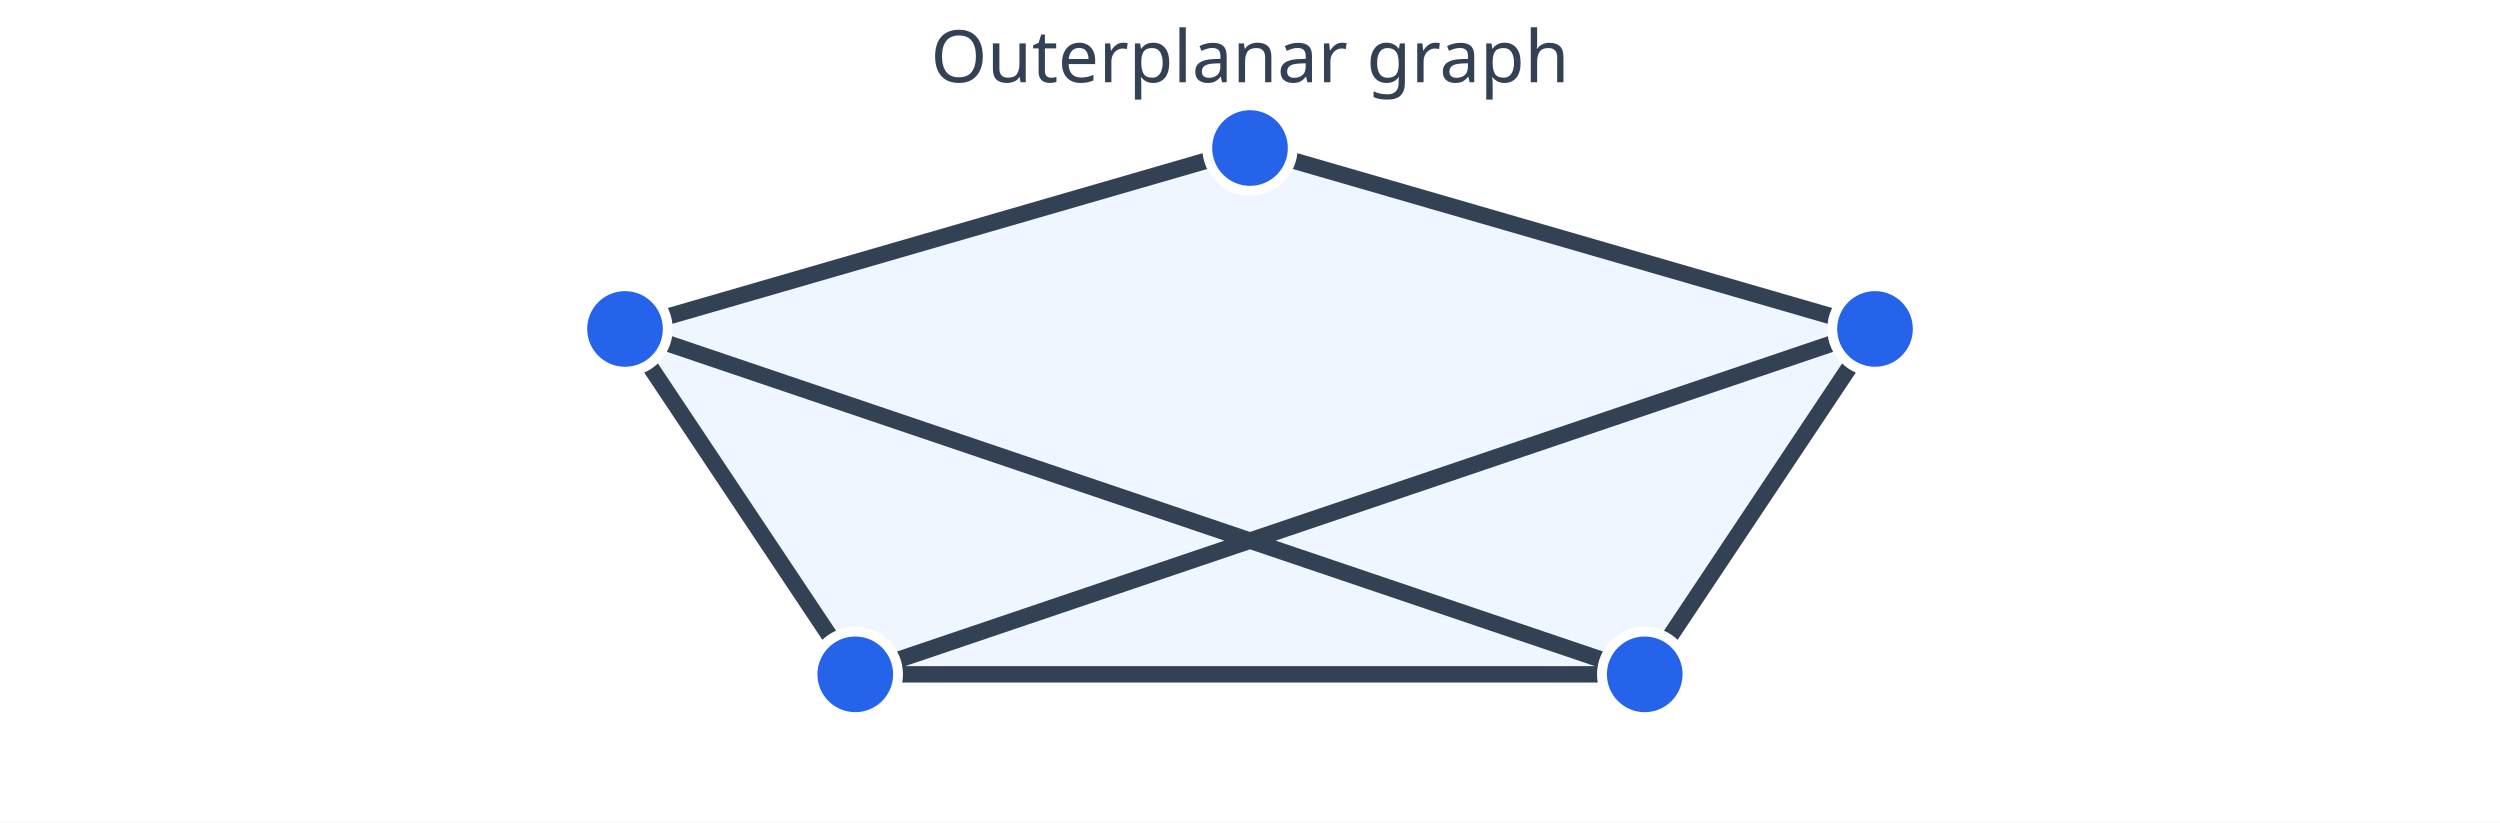
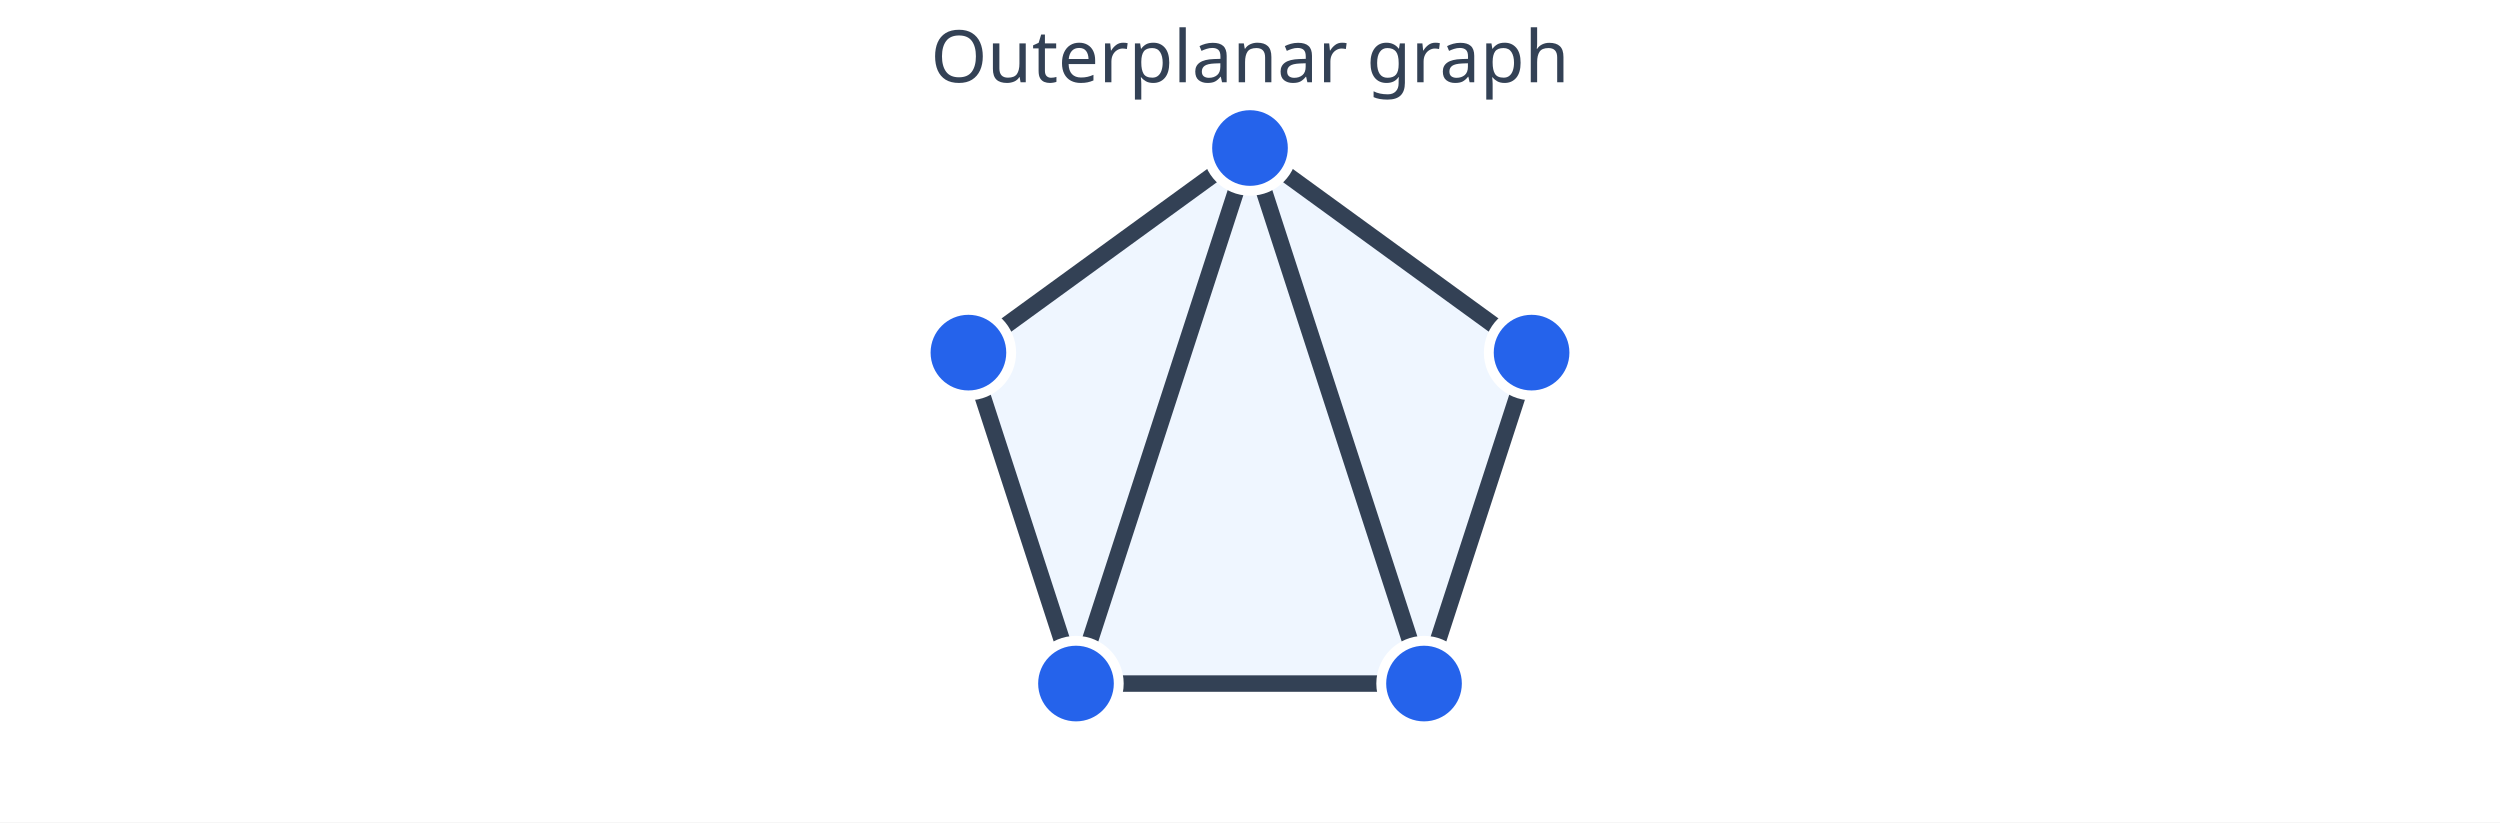
<svg xmlns="http://www.w3.org/2000/svg" width="760" height="250" viewBox="0 0 760 250">
  <rect width="100%" height="100%" fill="white" />
-   <path d="M380 45L570 100L500 205H260L190 100Z M190 100L500 205M570 100L260 205" fill="#eff6ff" stroke="#334155" stroke-width="5" stroke-linejoin="round" />
+   <path d="M380 45L465.6 107.2L432.9 207.8H327.1L294.4 107.2Z" fill="#eff6ff" stroke="#334155" stroke-width="5" stroke-linejoin="round" />
+   <path d="M380 45L327.1 207.8M380 45L432.9 207.8" fill="none" stroke="#334155" stroke-width="5" stroke-linejoin="round" />
  <g fill="#2563eb" stroke="white" stroke-width="3">
    <circle cx="380" cy="45" r="13" />
-     <circle cx="570" cy="100" r="13" />
-     <circle cx="500" cy="205" r="13" />
-     <circle cx="260" cy="205" r="13" />
-     <circle cx="190" cy="100" r="13" />
+     <circle cx="465.6" cy="107.2" r="13" />
+     <circle cx="432.9" cy="207.8" r="13" />
+     <circle cx="327.1" cy="207.8" r="13" />
+     <circle cx="294.4" cy="107.2" r="13" />
  </g>
  <text x="380" y="25" text-anchor="middle" font-family="system-ui,sans-serif" font-size="22" fill="#334155">Outerplanar graph</text>
</svg>
